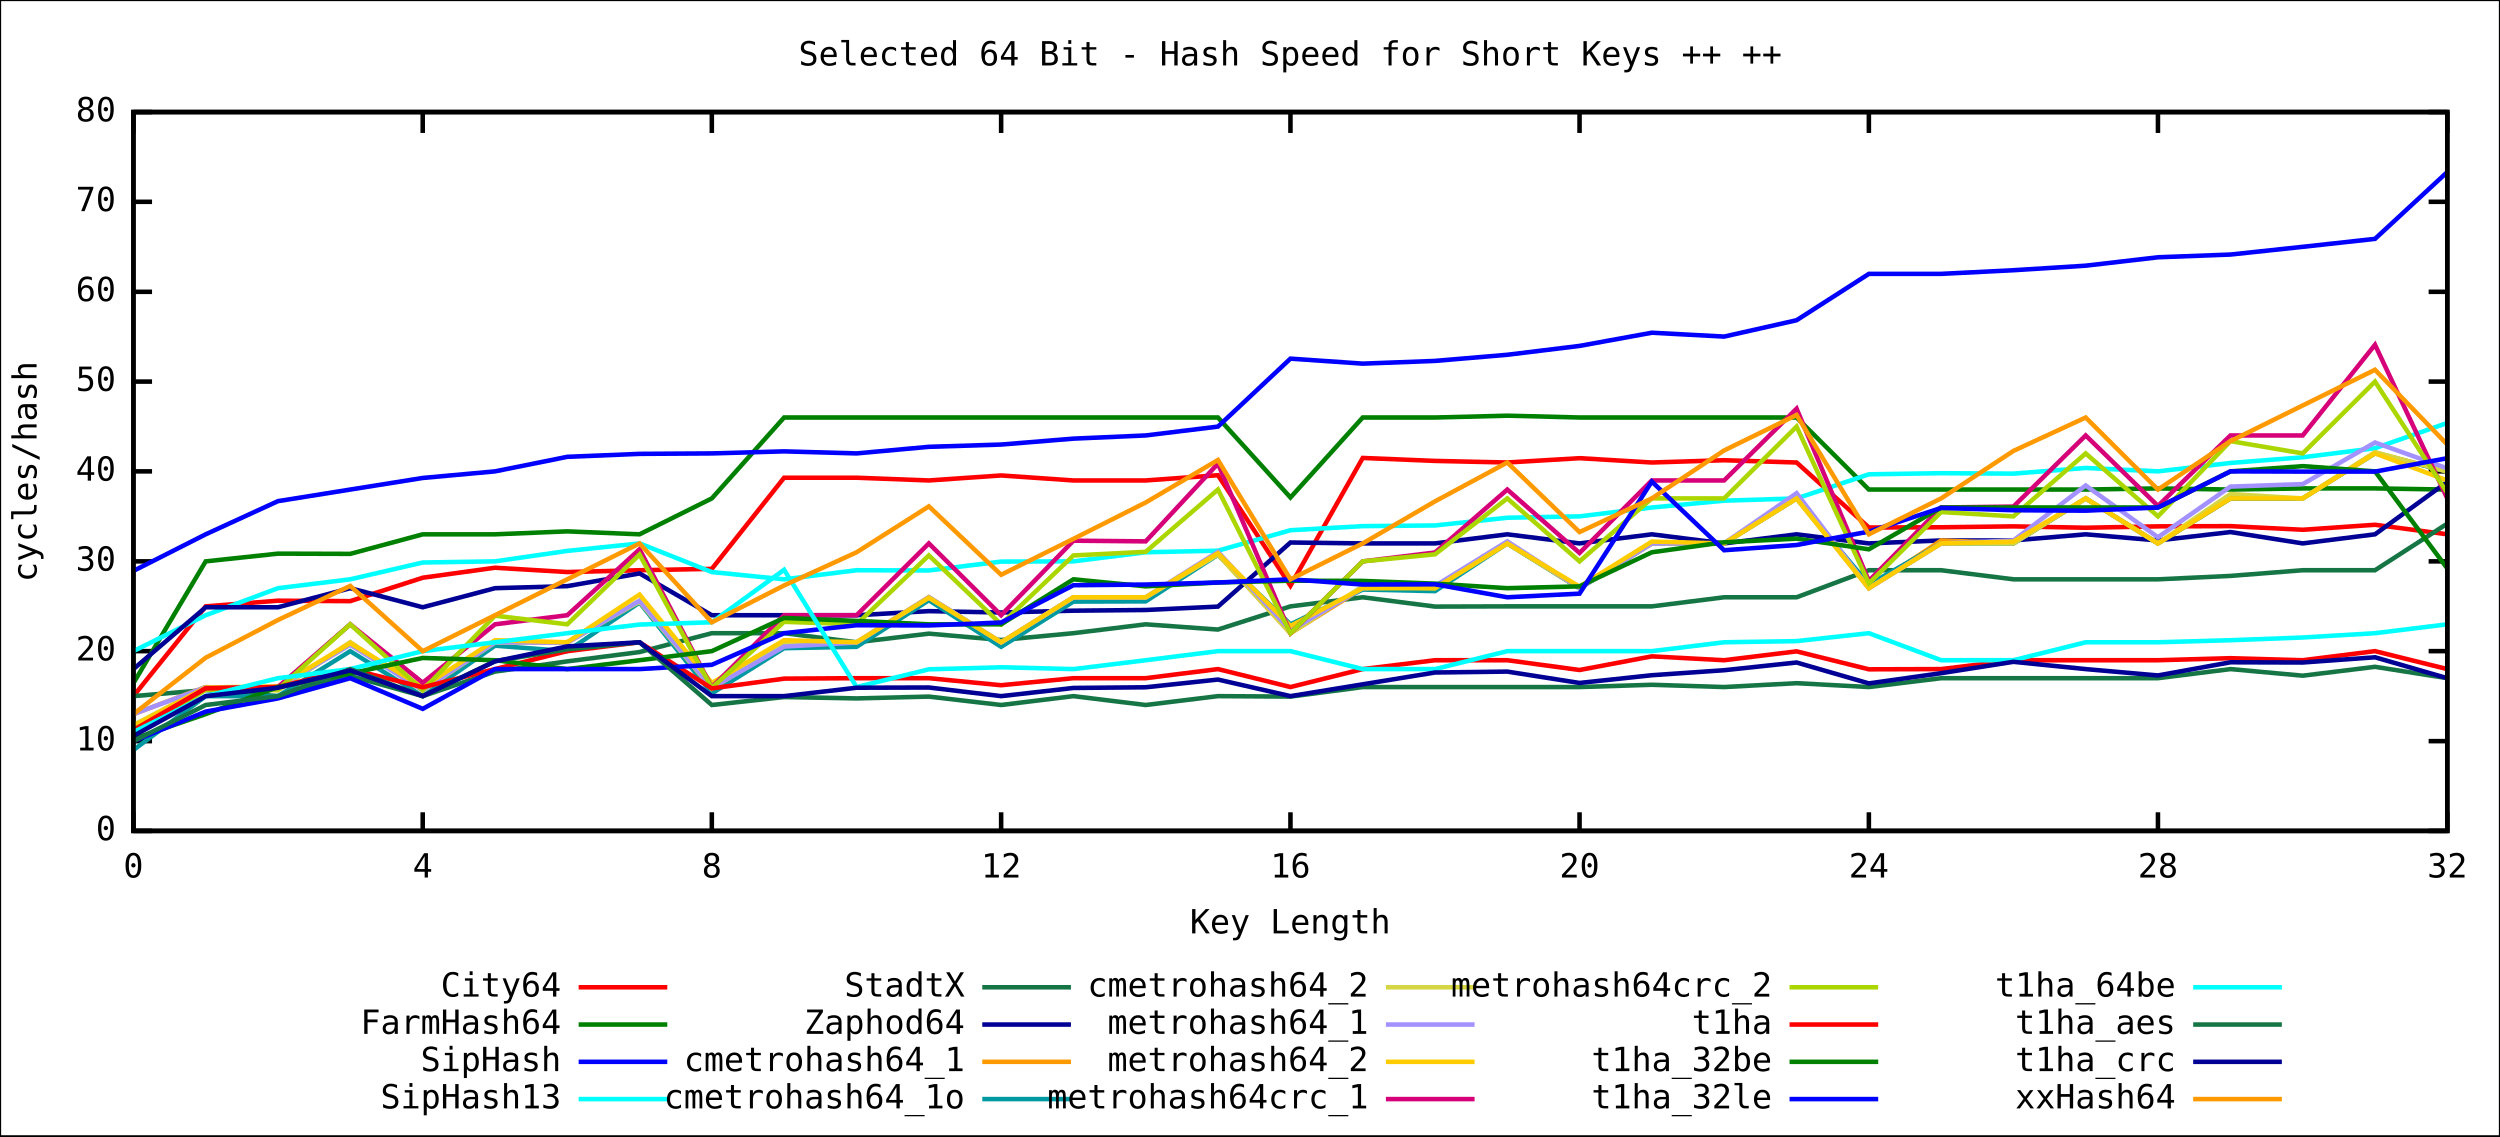
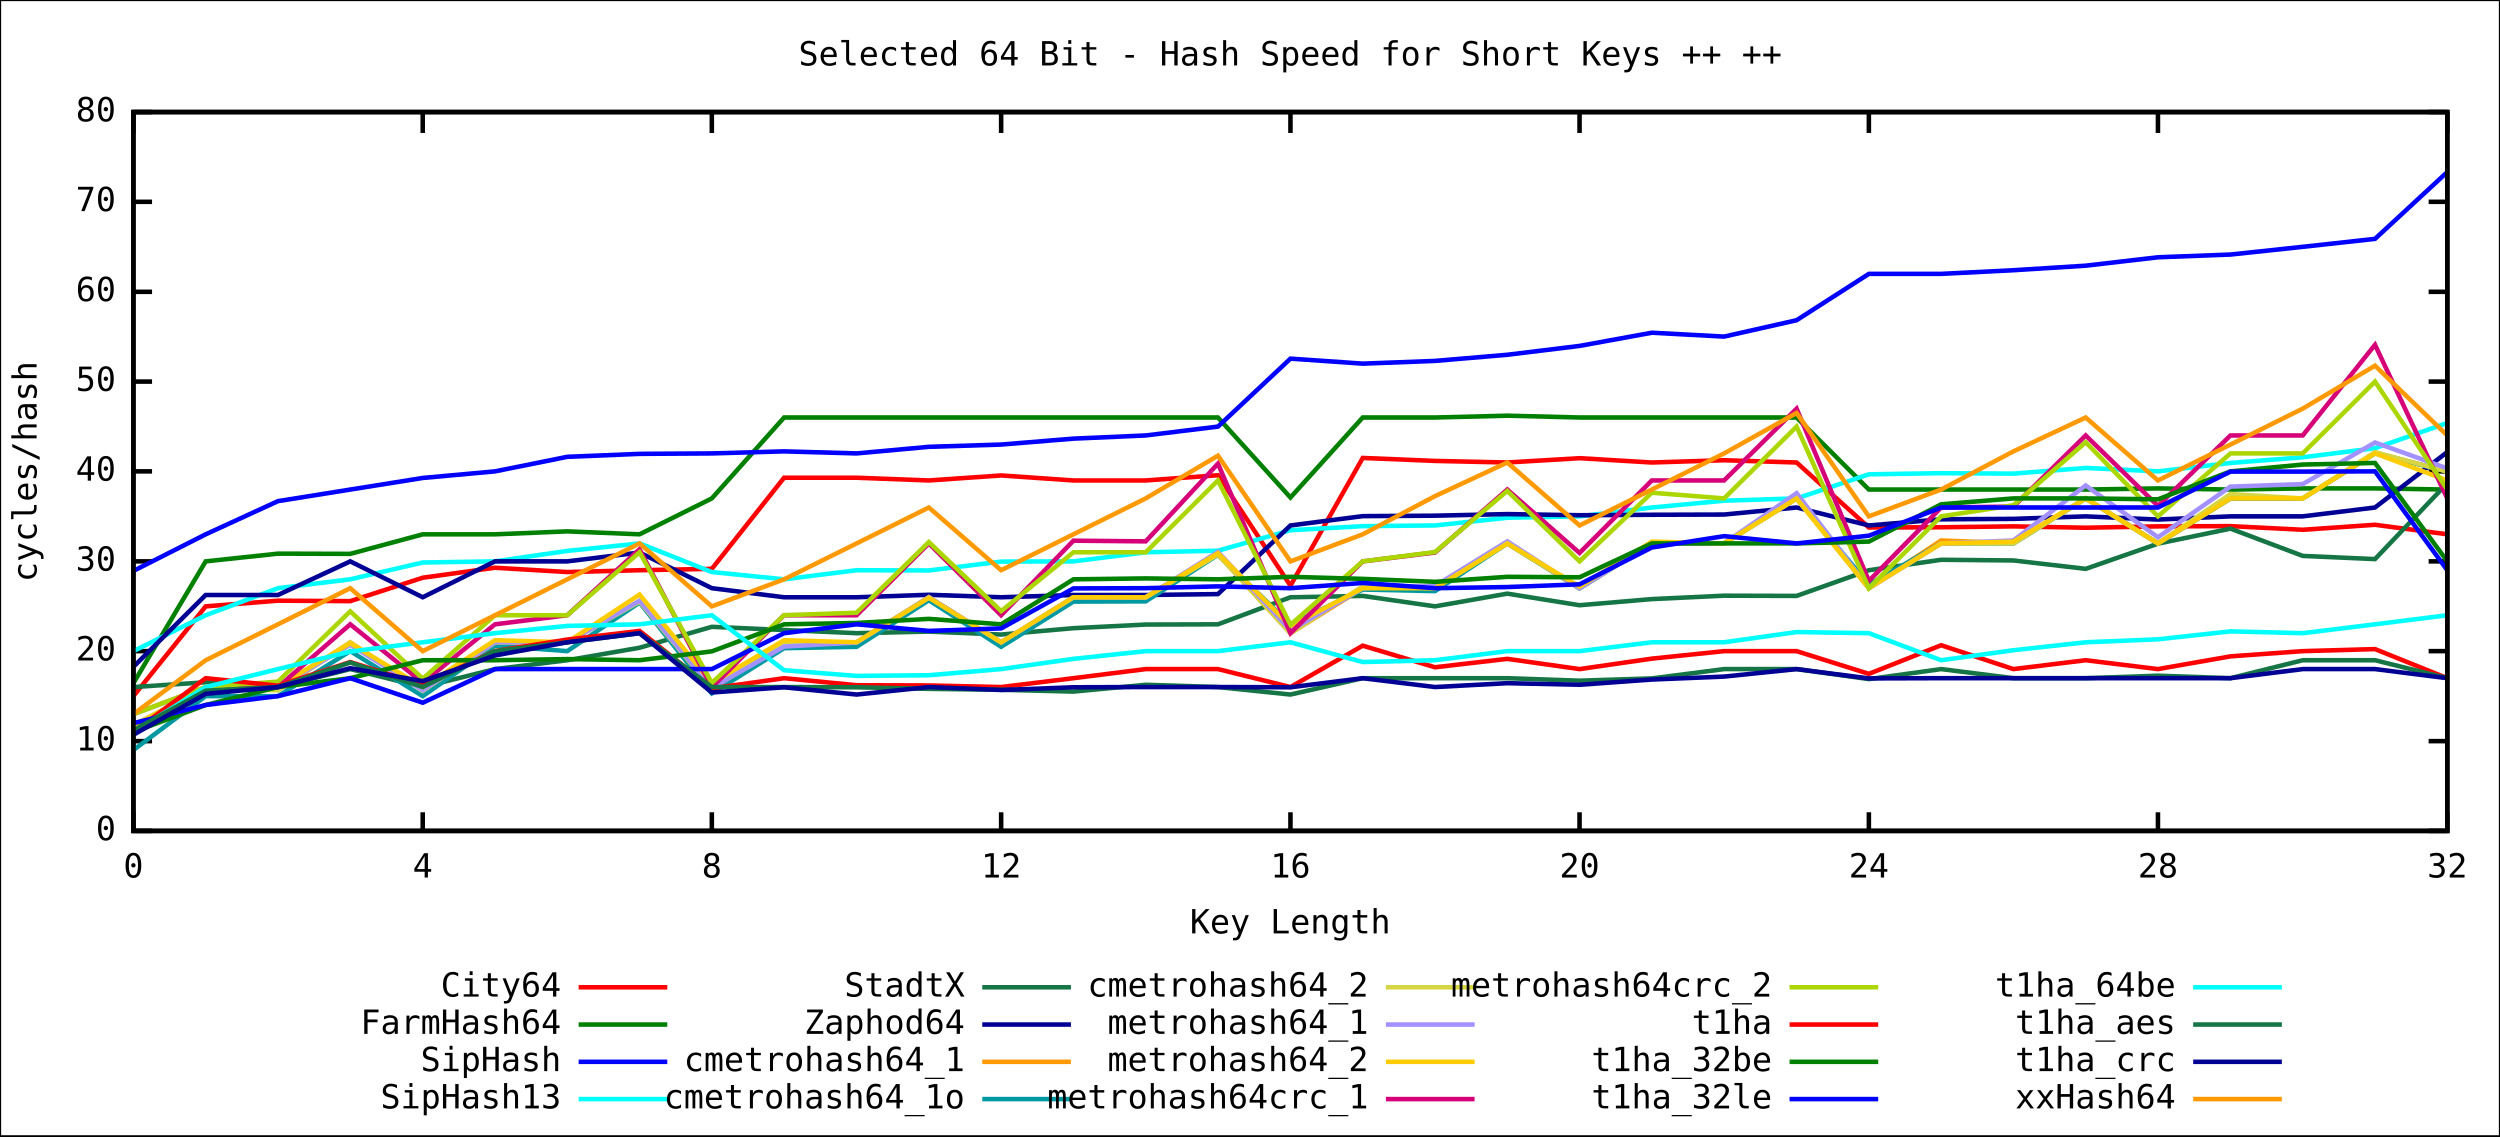
<svg xmlns="http://www.w3.org/2000/svg" xmlns:xlink="http://www.w3.org/1999/xlink" width="1100" height="500" viewBox="0 0 1100 500">
  <rect x="0" y="0" width="1100" height="500" fill="#ffffff" stroke="black" stroke-width="1" />
  <g id="gnuplot_canvas">
    <defs>
      <circle id="gpDot" r="0.5" stroke-width="0.5" />
      <path id="gpPt0" stroke-width="0.244" stroke="currentColor" d="M-1,0 h2 M0,-1 v2" />
      <path id="gpPt1" stroke-width="0.244" stroke="currentColor" d="M-1,-1 L1,1 M1,-1 L-1,1" />
      <path id="gpPt2" stroke-width="0.244" stroke="currentColor" d="M-1,0 L1,0 M0,-1 L0,1 M-1,-1 L1,1 M-1,1 L1,-1" />
      <rect id="gpPt3" stroke-width="0.244" stroke="currentColor" x="-1" y="-1" width="2" height="2" />
      <rect id="gpPt4" stroke-width="0.244" stroke="currentColor" fill="currentColor" x="-1" y="-1" width="2" height="2" />
      <circle id="gpPt5" stroke-width="0.244" stroke="currentColor" cx="0" cy="0" r="1" />
      <use xlink:href="#gpPt5" id="gpPt6" fill="currentColor" stroke="none" />
      <path id="gpPt7" stroke-width="0.244" stroke="currentColor" d="M0,-1.33 L-1.33,0.67 L1.33,0.67 z" />
      <use xlink:href="#gpPt7" id="gpPt8" fill="currentColor" stroke="none" />
      <use xlink:href="#gpPt7" id="gpPt9" stroke="currentColor" transform="rotate(180)" />
      <use xlink:href="#gpPt9" id="gpPt10" fill="currentColor" stroke="none" />
      <use xlink:href="#gpPt3" id="gpPt11" stroke="currentColor" transform="rotate(45)" />
      <use xlink:href="#gpPt11" id="gpPt12" fill="currentColor" stroke="none" />
    </defs>
    <g style="fill:none; color:white; stroke:currentColor; stroke-width:2.00; stroke-linecap:butt; stroke-linejoin:miter">
</g>
    <g style="fill:none; color:black; stroke:currentColor; stroke-width:2.00; stroke-linecap:butt; stroke-linejoin:miter">
      <path stroke="black" d="M58.7,365.6 L66.9,365.6 M1076.8,365.6 L1068.6,365.6  h0.01" />
      <g transform="translate(51.0,369.7)" style="stroke:none; fill:black; font-family:mono; font-size:11.00pt; text-anchor:end">
        <text> 0</text>
      </g>
      <path stroke="black" d="M58.7,326.1 L66.9,326.1 M1076.8,326.1 L1068.6,326.1  h0.01" />
      <g transform="translate(51.0,330.2)" style="stroke:none; fill:black; font-family:mono; font-size:11.00pt; text-anchor:end">
        <text> 10</text>
      </g>
      <path stroke="black" d="M58.7,286.5 L66.9,286.5 M1076.8,286.5 L1068.6,286.5  h0.01" />
      <g transform="translate(51.0,290.6)" style="stroke:none; fill:black; font-family:mono; font-size:11.00pt; text-anchor:end">
        <text> 20</text>
      </g>
      <path stroke="black" d="M58.7,247.0 L66.9,247.0 M1076.8,247.0 L1068.6,247.0  h0.01" />
      <g transform="translate(51.0,251.1)" style="stroke:none; fill:black; font-family:mono; font-size:11.00pt; text-anchor:end">
        <text> 30</text>
      </g>
      <path stroke="black" d="M58.7,207.4 L66.9,207.4 M1076.8,207.4 L1068.6,207.4  h0.01" />
      <g transform="translate(51.0,211.5)" style="stroke:none; fill:black; font-family:mono; font-size:11.00pt; text-anchor:end">
        <text> 40</text>
      </g>
      <path stroke="black" d="M58.7,167.9 L66.9,167.9 M1076.8,167.9 L1068.6,167.9  h0.01" />
      <g transform="translate(51.0,172.0)" style="stroke:none; fill:black; font-family:mono; font-size:11.00pt; text-anchor:end">
        <text> 50</text>
      </g>
      <path stroke="black" d="M58.7,128.4 L66.9,128.4 M1076.8,128.4 L1068.6,128.4  h0.01" />
      <g transform="translate(51.0,132.5)" style="stroke:none; fill:black; font-family:mono; font-size:11.00pt; text-anchor:end">
        <text> 60</text>
      </g>
      <path stroke="black" d="M58.7,88.8 L66.9,88.8 M1076.8,88.8 L1068.6,88.8  h0.01" />
      <g transform="translate(51.0,92.9)" style="stroke:none; fill:black; font-family:mono; font-size:11.00pt; text-anchor:end">
        <text> 70</text>
      </g>
      <path stroke="black" d="M58.7,49.3 L66.9,49.3 M1076.8,49.3 L1068.6,49.3  h0.01" />
      <g transform="translate(51.0,53.4)" style="stroke:none; fill:black; font-family:mono; font-size:11.00pt; text-anchor:end">
        <text> 80</text>
      </g>
      <path stroke="black" d="M58.7,365.6 L58.7,357.4 M58.7,49.3 L58.7,57.5  h0.01" />
      <g transform="translate(58.7,386.1)" style="stroke:none; fill:black; font-family:mono; font-size:11.00pt; text-anchor:middle">
        <text> 0</text>
      </g>
      <path stroke="black" d="M186.0,365.6 L186.0,357.4 M186.0,49.3 L186.0,57.5  h0.01" />
      <g transform="translate(186.0,386.1)" style="stroke:none; fill:black; font-family:mono; font-size:11.00pt; text-anchor:middle">
        <text> 4</text>
      </g>
      <path stroke="black" d="M313.2,365.6 L313.2,357.4 M313.2,49.3 L313.2,57.5  h0.01" />
      <g transform="translate(313.2,386.1)" style="stroke:none; fill:black; font-family:mono; font-size:11.00pt; text-anchor:middle">
        <text> 8</text>
      </g>
      <path stroke="black" d="M440.5,365.6 L440.5,357.4 M440.5,49.3 L440.5,57.5  h0.01" />
      <g transform="translate(440.5,386.1)" style="stroke:none; fill:black; font-family:mono; font-size:11.00pt; text-anchor:middle">
        <text> 12</text>
      </g>
      <path stroke="black" d="M567.8,365.6 L567.8,357.4 M567.8,49.3 L567.8,57.5  h0.01" />
      <g transform="translate(567.8,386.1)" style="stroke:none; fill:black; font-family:mono; font-size:11.00pt; text-anchor:middle">
        <text> 16</text>
      </g>
      <path stroke="black" d="M695.0,365.6 L695.0,357.4 M695.0,49.3 L695.0,57.5  h0.01" />
      <g transform="translate(695.0,386.1)" style="stroke:none; fill:black; font-family:mono; font-size:11.00pt; text-anchor:middle">
        <text> 20</text>
      </g>
      <path stroke="black" d="M822.3,365.6 L822.3,357.4 M822.3,49.3 L822.3,57.5  h0.01" />
      <g transform="translate(822.3,386.1)" style="stroke:none; fill:black; font-family:mono; font-size:11.00pt; text-anchor:middle">
        <text> 24</text>
      </g>
      <path stroke="black" d="M949.5,365.6 L949.5,357.4 M949.5,49.3 L949.5,57.5  h0.01" />
      <g transform="translate(949.5,386.1)" style="stroke:none; fill:black; font-family:mono; font-size:11.00pt; text-anchor:middle">
        <text> 28</text>
      </g>
      <path stroke="black" d="M1076.8,365.6 L1076.8,357.4 M1076.8,49.3 L1076.8,57.5  h0.01" />
      <g transform="translate(1076.8,386.1)" style="stroke:none; fill:black; font-family:mono; font-size:11.00pt; text-anchor:middle">
        <text> 32</text>
      </g>
      <path stroke="black" d="M58.7,49.3 L58.7,365.6 L1076.8,365.6 L1076.8,49.3 L58.7,49.3 Z  h0.01" />
      <g transform="translate(16.1,207.5) rotate(270)" style="stroke:none; fill:black; font-family:mono; font-size:11.00pt; text-anchor:middle">
        <text>cycles/hash</text>
      </g>
      <g transform="translate(567.7,410.7)" style="stroke:none; fill:black; font-family:mono; font-size:11.00pt; text-anchor:middle">
        <text>Key Length</text>
      </g>
      <g transform="translate(567.7,28.8)" style="stroke:none; fill:black; font-family:mono; font-size:11.00pt; text-anchor:middle">
        <text>Selected 64 Bit - Hash Speed for Short Keys <a href="Selected_64_Bit.medium.svg">++</a>
          <a href="Selected_64_Bit.long.svg">++</a>
        </text>
      </g>
    </g>
    <g id="City64">
      <g style="fill:none; color:red; stroke:currentColor; stroke-width:2.00; stroke-linecap:butt; stroke-linejoin:miter">
        <g visibility="visible">
          <g transform="translate(246.9,438.5)" style="stroke:none; fill:black; font-family:mono; font-size:11.00pt; text-anchor:end">
            <text>City64</text>
          </g>
          <path d="M254.6,434.4 L293.6,434.4  h0.01" />
        </g>
        <path d="M58.7,306.3 L90.5,266.8 L122.3,264.3 L154.1,264.5 L186.0,254.2 L217.8,249.8 L249.6,251.7 L281.4,250.9    L313.2,250.3 L345.0,210.2 L376.9,210.2 L408.7,211.4 L440.5,209.2 L472.3,211.4 L504.1,211.4 L535.9,209.1    L567.8,257.7 L599.6,201.5 L631.4,202.8 L663.2,203.5 L695.0,201.6 L726.8,203.5 L758.6,202.5 L790.5,203.5    L822.3,232.1 L854.1,232.0 L885.9,231.6 L917.7,232.2 L949.5,231.6 L981.4,231.5 L1013.2,233.1 L1045.0,230.9    L1076.8,235.1  h0.01" />
      </g>
    </g>
    <g id="FarmHash64">
      <g style="fill:none; color:green; stroke:currentColor; stroke-width:2.00; stroke-linecap:butt; stroke-linejoin:miter">
        <g visibility="visible">
          <g transform="translate(246.9,454.9)" style="stroke:none; fill:black; font-family:mono; font-size:11.00pt; text-anchor:end">
            <text>FarmHash64</text>
          </g>
          <path d="M254.6,450.8 L293.6,450.8  h0.01" />
        </g>
        <path d="M58.7,300.6 L90.5,247.0 L122.3,243.6 L154.1,243.7 L186.0,235.1 L217.8,235.1 L249.6,233.8 L281.4,235.1    L313.2,219.3 L345.0,183.7 L376.9,183.7 L408.7,183.7 L440.5,183.7 L472.3,183.7 L504.1,183.7 L535.9,183.7    L567.8,218.9 L599.6,183.7 L631.4,183.7 L663.2,182.9 L695.0,183.7 L726.8,183.7 L758.6,183.7 L790.5,183.7    L822.3,215.4 L854.1,215.4 L885.9,215.4 L917.7,215.4 L949.5,214.9 L981.4,215.4 L1013.2,214.9 L1045.0,214.9    L1076.8,215.4  h0.01" />
      </g>
    </g>
    <g id="SipHash">
      <g style="fill:none; color:blue; stroke:currentColor; stroke-width:2.00; stroke-linecap:butt; stroke-linejoin:miter">
        <g visibility="visible">
          <g transform="translate(246.9,471.3)" style="stroke:none; fill:black; font-family:mono; font-size:11.00pt; text-anchor:end">
            <text>SipHash</text>
          </g>
          <path d="M254.6,467.2 L293.6,467.2  h0.01" />
        </g>
        <path d="M58.7,251.2 L90.5,235.1 L122.3,220.5 L154.1,215.4 L186.0,210.3 L217.8,207.4 L249.6,201.0 L281.4,199.7    L313.2,199.5 L345.0,198.6 L376.9,199.5 L408.7,196.6 L440.5,195.6 L472.3,193.0 L504.1,191.6 L535.9,187.7    L567.8,157.8 L599.6,160.0 L631.4,158.8 L663.2,156.1 L695.0,152.2 L726.8,146.4 L758.6,148.1 L790.5,140.9    L822.3,120.5 L854.1,120.5 L885.9,118.9 L917.7,116.9 L949.5,113.2 L981.4,112.0 L1013.2,108.6 L1045.0,105.1    L1076.8,75.7  h0.01" />
      </g>
    </g>
    <g id="SipHash13">
      <g style="fill:none; color:cyan; stroke:currentColor; stroke-width:2.00; stroke-linecap:butt; stroke-linejoin:miter">
        <g visibility="visible">
          <g transform="translate(246.9,487.7)" style="stroke:none; fill:black; font-family:mono; font-size:11.00pt; text-anchor:end">
            <text>SipHash13</text>
          </g>
          <path d="M254.6,483.6 L293.6,483.6  h0.01" />
        </g>
        <path d="M58.7,286.5 L90.5,270.7 L122.3,258.8 L154.1,254.9 L186.0,247.5 L217.8,247.0 L249.6,242.4 L281.4,239.1    L313.2,251.7 L345.0,254.9 L376.9,250.9 L408.7,251.0 L440.5,247.1 L472.3,247.0 L504.1,243.0 L535.9,242.3    L567.8,233.3 L599.6,231.5 L631.4,231.2 L663.2,227.8 L695.0,227.2 L726.8,223.3 L758.6,220.3 L790.5,219.3    L822.3,208.7 L854.1,208.2 L885.9,208.4 L917.7,205.9 L949.5,207.4 L981.4,203.7 L1013.2,201.2 L1045.0,197.2    L1076.8,186.1  h0.01" />
      </g>
    </g>
    <g id="StadtX">
      <g style="fill:none; color:#157545; stroke:currentColor; stroke-width:2.00; stroke-linecap:butt; stroke-linejoin:miter">
        <g visibility="visible">
          <g transform="translate(424.5,438.5)" style="stroke:none; fill:black; font-family:mono; font-size:11.00pt; text-anchor:end">
            <text>StadtX</text>
          </g>
          <path d="M432.2,434.4 L471.2,434.4  h0.01" />
        </g>
-         <path d="M58.7,306.3 L90.5,303.6 L122.3,306.3 L154.1,297.4 L186.0,306.3 L217.8,295.5 L249.6,291.0 L281.4,286.9    L313.2,278.6 L345.0,278.6 L376.9,282.6 L408.7,278.8 L440.5,281.6 L472.3,278.6 L504.1,274.7 L535.9,277.0    L567.8,266.8 L599.6,262.8 L631.4,266.9 L663.2,266.8 L695.0,266.8 L726.8,266.8 L758.6,262.8 L790.5,262.8    L822.3,250.9 L854.1,250.9 L885.9,254.9 L917.7,254.9 L949.5,254.9 L981.4,253.4 L1013.2,250.9 L1045.0,250.9    L1076.8,230.4  h0.01" />
+         <path d="M58.7,302.3 L90.5,300.2 L122.3,302.3 L154.1,294.4 L186.0,302.3 L217.8,294.4 L249.6,290.5 L281.4,285.0    L313.2,275.8 L345.0,277.2 L376.9,278.6 L408.7,277.9 L440.5,279.2 L472.3,276.4 L504.1,274.8 L535.9,274.7    L567.8,262.8 L599.6,262.2 L631.4,266.8 L663.2,261.2 L695.0,266.3 L726.8,263.6 L758.6,262.1 L790.5,262.2    L822.3,250.9 L854.1,246.3 L885.9,246.6 L917.7,250.3 L949.5,239.2 L981.4,232.6 L1013.2,244.6 L1045.0,246.0    L1076.8,212.6  h0.01" />
      </g>
    </g>
    <g id="Zaphod64">
      <g style="fill:none; color:#000094; stroke:currentColor; stroke-width:2.00; stroke-linecap:butt; stroke-linejoin:miter">
        <g visibility="visible">
          <g transform="translate(424.5,454.9)" style="stroke:none; fill:black; font-family:mono; font-size:11.00pt; text-anchor:end">
            <text>Zaphod64</text>
          </g>
          <path d="M432.2,450.8 L471.2,450.8  h0.01" />
        </g>
-         <path d="M58.7,294.4 L90.5,267.2 L122.3,267.2 L154.1,258.8 L186.0,267.2 L217.8,258.8 L249.6,257.9 L281.4,252.3    L313.2,270.7 L345.0,270.7 L376.9,270.7 L408.7,268.9 L440.5,269.5 L472.3,268.7 L504.1,268.4 L535.9,266.9    L567.8,238.7 L599.6,239.1 L631.4,239.1 L663.2,235.1 L695.0,239.1 L726.8,235.1 L758.6,239.1 L790.5,235.1    L822.3,239.1 L854.1,237.8 L885.9,237.8 L917.7,235.1 L949.5,237.8 L981.4,234.1 L1013.2,239.1 L1045.0,235.1    L1076.8,212.0  h0.01" />
+         <path d="M58.7,293.4 L90.5,261.8 L122.3,261.8 L154.1,247.0 L186.0,262.8 L217.8,247.0 L249.6,247.0 L281.4,243.1    L313.2,258.8 L345.0,262.8 L376.9,262.8 L408.7,261.7 L440.5,262.8 L472.3,261.8 L504.1,261.8 L535.9,261.4    L567.8,231.2 L599.6,227.1 L631.4,226.9 L663.2,226.2 L695.0,226.7 L726.8,226.5 L758.6,226.4 L790.5,223.3    L822.3,231.2 L854.1,228.5 L885.9,228.3 L917.7,227.2 L949.5,228.6 L981.4,227.2 L1013.2,227.2 L1045.0,223.3    L1076.8,198.9  h0.01" />
      </g>
    </g>
    <g id="cmetrohash64_1">
      <g style="fill:none; color:#FF9900; stroke:currentColor; stroke-width:2.00; stroke-linecap:butt; stroke-linejoin:miter">
        <g visibility="visible">
          <g transform="translate(424.5,471.3)" style="stroke:none; fill:black; font-family:mono; font-size:11.00pt; text-anchor:end">
            <text>cmetrohash64_1</text>
          </g>
          <path d="M432.2,467.2 L471.2,467.2  h0.01" />
        </g>
        <path d="M58.7,314.2 L90.5,302.3 L122.3,303.5 L154.1,282.7 L186.0,303.5 L217.8,282.7 L249.6,282.6 L281.4,264.6    L313.2,303.1 L345.0,282.6 L376.9,282.6 L408.7,262.8 L440.5,282.7 L472.3,262.9 L504.1,263.7 L535.9,243.9    L567.8,278.6 L599.6,258.8 L631.4,258.8 L663.2,239.1 L695.0,258.8 L726.8,239.1 L758.6,239.1 L790.5,219.3    L822.3,258.8 L854.1,237.8 L885.9,239.1 L917.7,219.3 L949.5,239.1 L981.4,219.3 L1013.2,219.3 L1045.0,199.1    L1076.8,207.5  h0.01" />
      </g>
    </g>
    <g id="cmetrohash64_1o">
      <g style="fill:none; color:#0099A1; stroke:currentColor; stroke-width:2.00; stroke-linecap:butt; stroke-linejoin:miter">
        <g visibility="visible">
          <g transform="translate(424.5,487.7)" style="stroke:none; fill:black; font-family:mono; font-size:11.00pt; text-anchor:end">
            <text>cmetrohash64_1o</text>
          </g>
          <path d="M432.2,483.6 L471.2,483.6  h0.01" />
        </g>
        <path d="M58.7,330.0 L90.5,306.3 L122.3,306.3 L154.1,286.5 L186.0,306.3 L217.8,284.1 L249.6,286.5 L281.4,265.1    L313.2,305.1 L345.0,285.2 L376.9,284.6 L408.7,264.1 L440.5,284.6 L472.3,264.7 L504.1,264.6 L535.9,244.1    L567.8,274.7 L599.6,259.4 L631.4,260.1 L663.2,239.1 L695.0,258.9 L726.8,239.1 L758.6,239.1 L790.5,219.3    L822.3,257.2 L854.1,239.1 L885.9,239.1 L917.7,219.3 L949.5,239.1 L981.4,219.3 L1013.2,219.3 L1045.0,199.5    L1076.8,207.4  h0.01" />
      </g>
    </g>
    <g id="cmetrohash64_2">
      <g style="fill:none; color:#D6D645; stroke:currentColor; stroke-width:2.00; stroke-linecap:butt; stroke-linejoin:miter">
        <g visibility="visible">
          <g transform="translate(602.1,438.5)" style="stroke:none; fill:black; font-family:mono; font-size:11.00pt; text-anchor:end">
            <text>cmetrohash64_2</text>
          </g>
          <path d="M609.8,434.4 L648.8,434.4  h0.01" />
        </g>
        <path d="M58.7,319.0 L90.5,302.4 L122.3,303.8 L154.1,282.6 L186.0,303.9 L217.8,282.7 L249.6,282.6 L281.4,264.7    L313.2,303.0 L345.0,282.6 L376.9,282.6 L408.7,262.8 L440.5,282.7 L472.3,262.8 L504.1,262.9 L535.9,244.0    L567.8,278.6 L599.6,258.0 L631.4,258.8 L663.2,239.1 L695.0,258.8 L726.8,239.1 L758.6,239.1 L790.5,219.3    L822.3,258.8 L854.1,239.1 L885.9,239.1 L917.7,219.3 L949.5,239.1 L981.4,217.4 L1013.2,219.3 L1045.0,199.0    L1076.8,207.5  h0.01" />
      </g>
    </g>
    <g id="metrohash64_1">
      <g style="fill:none; color:#A391FF; stroke:currentColor; stroke-width:2.00; stroke-linecap:butt; stroke-linejoin:miter">
        <g visibility="visible">
          <g transform="translate(602.1,454.9)" style="stroke:none; fill:black; font-family:mono; font-size:11.00pt; text-anchor:end">
            <text>metrohash64_1</text>
          </g>
          <path d="M609.8,450.8 L648.8,450.8  h0.01" />
        </g>
        <path d="M58.7,314.2 L90.5,302.4 L122.3,302.5 L154.1,283.7 L186.0,303.7 L217.8,282.6 L249.6,282.8 L281.4,264.3    L313.2,302.7 L345.0,284.5 L376.9,282.7 L408.7,262.8 L440.5,282.6 L472.3,262.8 L504.1,262.8 L535.9,242.8    L567.8,277.4 L599.6,258.8 L631.4,257.8 L663.2,238.2 L695.0,258.8 L726.8,239.1 L758.6,239.1 L790.5,217.0    L822.3,258.8 L854.1,239.1 L885.9,237.8 L917.7,213.6 L949.5,236.4 L981.4,214.1 L1013.2,213.0 L1045.0,194.7    L1076.8,206.1  h0.01" />
      </g>
    </g>
    <g id="metrohash64_2">
      <g style="fill:none; color:#FFCC00; stroke:currentColor; stroke-width:2.00; stroke-linecap:butt; stroke-linejoin:miter">
        <g visibility="visible">
          <g transform="translate(602.1,471.3)" style="stroke:none; fill:black; font-family:mono; font-size:11.00pt; text-anchor:end">
            <text>metrohash64_2</text>
          </g>
          <path d="M609.8,467.2 L648.8,467.2  h0.01" />
        </g>
        <path d="M58.7,319.4 L90.5,302.5 L122.3,302.0 L154.1,283.0 L186.0,302.3 L217.8,281.7 L249.6,282.6 L281.4,261.6    L313.2,300.5 L345.0,281.7 L376.9,282.6 L408.7,263.0 L440.5,282.6 L472.3,262.8 L504.1,262.8 L535.9,243.4    L567.8,275.4 L599.6,258.8 L631.4,258.8 L663.2,239.1 L695.0,258.1 L726.8,238.3 L758.6,239.1 L790.5,219.3    L822.3,258.8 L854.1,239.1 L885.9,238.3 L917.7,219.3 L949.5,239.1 L981.4,219.3 L1013.2,219.3 L1045.0,199.5    L1076.8,211.4  h0.01" />
      </g>
    </g>
    <g id="metrohash64crc_1">
      <g style="fill:none; color:#D60078; stroke:currentColor; stroke-width:2.00; stroke-linecap:butt; stroke-linejoin:miter">
        <g visibility="visible">
          <g transform="translate(602.1,487.7)" style="stroke:none; fill:black; font-family:mono; font-size:11.00pt; text-anchor:end">
            <text>metrohash64crc_1</text>
          </g>
          <path d="M609.8,483.6 L648.8,483.6  h0.01" />
        </g>
        <path d="M58.7,321.7 L90.5,302.8 L122.3,302.3 L154.1,274.7 L186.0,300.4 L217.8,274.7 L249.6,270.7 L281.4,241.7    L313.2,302.4 L345.0,270.7 L376.9,270.7 L408.7,239.1 L440.5,270.7 L472.3,237.9 L504.1,238.2 L535.9,204.0    L567.8,278.6 L599.6,247.0 L631.4,243.1 L663.2,215.4 L695.0,243.3 L726.8,211.4 L758.6,211.4 L790.5,179.8    L822.3,255.6 L854.1,223.3 L885.9,222.9 L917.7,191.6 L949.5,222.6 L981.4,191.6 L1013.2,191.6 L1045.0,151.7    L1076.8,219.3  h0.01" />
      </g>
    </g>
    <g id="metrohash64crc_2">
      <g style="fill:none; color:#ABD600; stroke:currentColor; stroke-width:2.00; stroke-linecap:butt; stroke-linejoin:miter">
        <g visibility="visible">
          <g transform="translate(779.7,438.5)" style="stroke:none; fill:black; font-family:mono; font-size:11.00pt; text-anchor:end">
            <text>metrohash64crc_2</text>
          </g>
          <path d="M787.4,434.4 L826.4,434.4  h0.01" />
        </g>
-         <path d="M58.7,323.4 L90.5,303.5 L122.3,303.3 L154.1,274.7 L186.0,303.7 L217.8,270.9 L249.6,274.7 L281.4,244.0    L313.2,302.7 L345.0,273.6 L376.9,274.7 L408.7,244.4 L440.5,274.7 L472.3,244.4 L504.1,242.8 L535.9,215.4    L567.8,278.6 L599.6,247.0 L631.4,243.9 L663.2,219.3 L695.0,247.0 L726.8,219.3 L758.6,219.3 L790.5,187.7    L822.3,256.7 L854.1,225.3 L885.9,227.2 L917.7,199.5 L949.5,227.2 L981.4,194.1 L1013.2,199.5 L1045.0,167.9    L1076.8,216.9  h0.01" />
+         <path d="M58.7,314.2 L90.5,302.3 L122.3,299.9 L154.1,269.0 L186.0,298.6 L217.8,270.7 L249.6,270.7 L281.4,243.0    L313.2,300.5 L345.0,270.7 L376.9,269.6 L408.7,238.5 L440.5,268.9 L472.3,243.0 L504.1,243.0 L535.9,211.4    L567.8,274.9 L599.6,247.0 L631.4,242.9 L663.2,216.0 L695.0,247.0 L726.8,216.8 L758.6,219.3 L790.5,187.7    L822.3,258.8 L854.1,227.2 L885.9,222.3 L917.7,194.6 L949.5,227.2 L981.4,199.5 L1013.2,199.5 L1045.0,167.9    L1076.8,215.4  h0.01" />
      </g>
    </g>
    <g id="t1ha">
      <g style="fill:none; color:red; stroke:currentColor; stroke-width:2.00; stroke-linecap:butt; stroke-linejoin:miter">
        <g visibility="visible">
          <g transform="translate(779.7,454.9)" style="stroke:none; fill:black; font-family:mono; font-size:11.00pt; text-anchor:end">
            <text>t1ha</text>
          </g>
          <path d="M787.4,450.8 L826.4,450.8  h0.01" />
        </g>
-         <path d="M58.7,321.2 L90.5,302.9 L122.3,302.3 L154.1,294.4 L186.0,302.4 L217.8,294.4 L249.6,286.5 L281.4,282.6    L313.2,302.9 L345.0,298.6 L376.9,298.4 L408.7,298.4 L440.5,301.5 L472.3,298.4 L504.1,298.4 L535.9,294.4    L567.8,302.3 L599.6,294.4 L631.4,290.5 L663.2,290.5 L695.0,294.8 L726.8,288.8 L758.6,290.5 L790.5,286.6    L822.3,294.5 L854.1,294.4 L885.9,290.5 L917.7,290.5 L949.5,290.5 L981.4,289.6 L1013.2,290.5 L1045.0,286.5    L1076.8,294.4  h0.01" />
+         <path d="M58.7,322.1 L90.5,298.4 L122.3,301.7 L154.1,291.3 L186.0,301.4 L217.8,286.5 L249.6,281.4 L281.4,277.6    L313.2,302.9 L345.0,298.4 L376.9,301.5 L408.7,301.6 L440.5,302.3 L472.3,298.4 L504.1,294.4 L535.9,294.4    L567.8,302.3 L599.6,284.1 L631.4,293.6 L663.2,289.9 L695.0,294.4 L726.8,289.8 L758.6,286.5 L790.5,286.5    L822.3,296.5 L854.1,283.9 L885.9,294.4 L917.7,290.5 L949.5,294.4 L981.4,288.8 L1013.2,286.5 L1045.0,285.6    L1076.8,298.4  h0.01" />
      </g>
    </g>
    <g id="t1ha_32be">
      <g style="fill:none; color:green; stroke:currentColor; stroke-width:2.00; stroke-linecap:butt; stroke-linejoin:miter">
        <g visibility="visible">
          <g transform="translate(779.7,471.3)" style="stroke:none; fill:black; font-family:mono; font-size:11.00pt; text-anchor:end">
            <text>t1ha_32be</text>
          </g>
          <path d="M787.4,467.2 L826.4,467.2  h0.01" />
        </g>
-         <path d="M58.7,325.1 L90.5,314.2 L122.3,302.3 L154.1,296.3 L186.0,289.5 L217.8,290.5 L249.6,294.4 L281.4,290.5    L313.2,286.5 L345.0,271.9 L376.9,273.2 L408.7,274.7 L440.5,274.7 L472.3,254.9 L504.1,258.0 L535.9,256.3    L567.8,255.5 L599.6,255.6 L631.4,256.8 L663.2,258.8 L695.0,258.0 L726.8,243.0 L758.6,238.6 L790.5,237.0    L822.3,241.7 L854.1,223.3 L885.9,223.3 L917.7,223.3 L949.5,223.3 L981.4,207.4 L1013.2,205.1 L1045.0,207.4    L1076.8,250.1  h0.01" />
+         <path d="M58.7,322.1 L90.5,310.2 L122.3,302.3 L154.1,298.4 L186.0,290.5 L217.8,290.5 L249.6,290.0 L281.4,290.5    L313.2,286.6 L345.0,274.7 L376.9,274.1 L408.7,272.3 L440.5,274.7 L472.3,254.9 L504.1,254.5 L535.9,254.9    L567.8,253.8 L599.6,254.7 L631.4,256.0 L663.2,253.8 L695.0,254.0 L726.8,239.1 L758.6,239.1 L790.5,239.1    L822.3,238.3 L854.1,221.9 L885.9,219.3 L917.7,219.3 L949.5,219.7 L981.4,207.4 L1013.2,204.4 L1045.0,203.7    L1076.8,247.0  h0.01" />
      </g>
    </g>
    <g id="t1ha_32le">
      <g style="fill:none; color:blue; stroke:currentColor; stroke-width:2.00; stroke-linecap:butt; stroke-linejoin:miter">
        <g visibility="visible">
          <g transform="translate(779.7,487.7)" style="stroke:none; fill:black; font-family:mono; font-size:11.00pt; text-anchor:end">
            <text>t1ha_32le</text>
          </g>
          <path d="M787.4,483.6 L826.4,483.6  h0.01" />
        </g>
-         <path d="M58.7,326.1 L90.5,313.1 L122.3,307.3 L154.1,298.4 L186.0,311.9 L217.8,294.4 L249.6,294.4 L281.4,294.4    L313.2,292.5 L345.0,278.6 L376.9,275.1 L408.7,275.2 L440.5,273.9 L472.3,257.5 L504.1,257.2 L535.9,256.3    L567.8,254.9 L599.6,257.2 L631.4,257.1 L663.2,262.8 L695.0,261.2 L726.8,211.9 L758.6,242.1 L790.5,239.8    L822.3,233.9 L854.1,223.5 L885.9,224.5 L917.7,224.7 L949.5,223.3 L981.4,207.4 L1013.2,207.5 L1045.0,207.5    L1076.8,201.6  h0.01" />
+         <path d="M58.7,318.2 L90.5,310.2 L122.3,306.3 L154.1,298.4 L186.0,309.2 L217.8,294.4 L249.6,294.4 L281.4,294.4    L313.2,294.4 L345.0,278.6 L376.9,274.7 L408.7,277.6 L440.5,276.5 L472.3,258.9 L504.1,258.8 L535.9,258.0    L567.8,258.8 L599.6,256.5 L631.4,258.8 L663.2,258.3 L695.0,257.1 L726.8,240.9 L758.6,235.9 L790.5,239.1    L822.3,235.7 L854.1,223.3 L885.9,223.3 L917.7,223.3 L949.5,223.3 L981.4,207.5 L1013.2,207.5 L1045.0,207.4    L1076.8,250.9  h0.01" />
      </g>
    </g>
    <g id="t1ha_64be">
      <g style="fill:none; color:cyan; stroke:currentColor; stroke-width:2.00; stroke-linecap:butt; stroke-linejoin:miter">
        <g visibility="visible">
          <g transform="translate(957.3,438.5)" style="stroke:none; fill:black; font-family:mono; font-size:11.00pt; text-anchor:end">
            <text>t1ha_64be</text>
          </g>
          <path d="M965.0,434.4 L1004.0,434.4  h0.01" />
        </g>
-         <path d="M58.7,322.1 L90.5,306.3 L122.3,298.4 L154.1,294.4 L186.0,286.5 L217.8,282.6 L249.6,278.6 L281.4,274.8    L313.2,273.8 L345.0,250.7 L376.9,302.3 L408.7,294.5 L440.5,293.6 L472.3,294.4 L504.1,290.5 L535.9,286.5    L567.8,286.5 L599.6,294.4 L631.4,294.4 L663.2,286.5 L695.0,286.5 L726.8,286.5 L758.6,282.6 L790.5,282.1    L822.3,278.6 L854.1,290.5 L885.9,290.5 L917.7,282.6 L949.5,282.6 L981.4,281.7 L1013.2,280.5 L1045.0,278.6    L1076.8,274.7  h0.01" />
+         <path d="M58.7,322.1 L90.5,302.3 L122.3,294.4 L154.1,286.7 L186.0,282.6 L217.8,278.6 L249.6,275.4 L281.4,274.7    L313.2,270.7 L345.0,294.9 L376.9,297.4 L408.7,297.1 L440.5,294.4 L472.3,289.9 L504.1,286.5 L535.9,286.5    L567.8,282.6 L599.6,291.3 L631.4,290.5 L663.2,286.5 L695.0,286.5 L726.8,282.6 L758.6,282.6 L790.5,278.1    L822.3,278.6 L854.1,290.5 L885.9,286.1 L917.7,282.6 L949.5,281.3 L981.4,277.8 L1013.2,278.6 L1045.0,274.7    L1076.8,270.7  h0.01" />
      </g>
    </g>
    <g id="t1ha_aes">
      <g style="fill:none; color:#157545; stroke:currentColor; stroke-width:2.00; stroke-linecap:butt; stroke-linejoin:miter">
        <g visibility="visible">
          <g transform="translate(957.3,454.9)" style="stroke:none; fill:black; font-family:mono; font-size:11.00pt; text-anchor:end">
            <text>t1ha_aes</text>
          </g>
          <path d="M965.0,450.8 L1004.0,450.8  h0.01" />
        </g>
-         <path d="M58.7,326.1 L90.5,310.2 L122.3,306.3 L154.1,294.4 L186.0,306.3 L217.8,290.9 L249.6,285.7 L281.4,282.6    L313.2,310.2 L345.0,306.7 L376.9,307.3 L408.7,306.5 L440.5,310.2 L472.3,306.3 L504.1,310.2 L535.9,306.3    L567.8,306.5 L599.6,302.3 L631.4,302.3 L663.2,302.3 L695.0,302.3 L726.8,301.3 L758.6,302.3 L790.5,300.6    L822.3,302.3 L854.1,298.4 L885.9,298.4 L917.7,298.4 L949.5,298.4 L981.4,294.4 L1013.2,297.3 L1045.0,293.4    L1076.8,298.4  h0.01" />
+         <path d="M58.7,321.3 L90.5,303.9 L122.3,302.3 L154.1,291.5 L186.0,302.3 L217.8,286.5 L249.6,282.6 L281.4,278.6    L313.2,302.3 L345.0,302.3 L376.9,302.4 L408.7,303.1 L440.5,303.5 L472.3,304.3 L504.1,301.3 L535.9,302.3    L567.8,305.6 L599.6,298.4 L631.4,298.4 L663.2,298.4 L695.0,299.5 L726.8,298.5 L758.6,294.4 L790.5,294.4    L822.3,298.8 L854.1,294.4 L885.9,298.4 L917.7,298.4 L949.5,297.3 L981.4,298.4 L1013.2,290.5 L1045.0,290.5    L1076.8,298.4  h0.01" />
      </g>
    </g>
    <g id="t1ha_crc">
      <g style="fill:none; color:#000094; stroke:currentColor; stroke-width:2.00; stroke-linecap:butt; stroke-linejoin:miter">
        <g visibility="visible">
          <g transform="translate(957.3,471.3)" style="stroke:none; fill:black; font-family:mono; font-size:11.00pt; text-anchor:end">
            <text>t1ha_crc</text>
          </g>
          <path d="M965.0,467.2 L1004.0,467.2  h0.01" />
        </g>
-         <path d="M58.7,323.8 L90.5,306.3 L122.3,302.6 L154.1,295.0 L186.0,306.3 L217.8,291.0 L249.6,284.4 L281.4,282.6    L313.2,306.3 L345.0,306.3 L376.9,302.6 L408.7,302.5 L440.5,306.3 L472.3,302.7 L504.1,302.4 L535.9,299.0    L567.8,306.3 L599.6,301.1 L631.4,295.9 L663.2,295.5 L695.0,300.5 L726.8,297.1 L758.6,294.9 L790.5,291.5    L822.3,300.7 L854.1,296.2 L885.9,291.2 L917.7,294.4 L949.5,297.2 L981.4,291.4 L1013.2,291.5 L1045.0,289.2    L1076.8,298.4  h0.01" />
+         <path d="M58.7,323.3 L90.5,305.3 L122.3,302.3 L154.1,294.0 L186.0,299.7 L217.8,288.4 L249.6,282.6 L281.4,278.6    L313.2,304.7 L345.0,302.4 L376.9,305.6 L408.7,302.3 L440.5,303.6 L472.3,302.4 L504.1,302.3 L535.9,302.3    L567.8,302.4 L599.6,298.4 L631.4,302.3 L663.2,300.6 L695.0,301.3 L726.8,299.0 L758.6,297.7 L790.5,294.4    L822.3,298.5 L854.1,298.4 L885.9,298.4 L917.7,298.4 L949.5,298.4 L981.4,298.4 L1013.2,294.4 L1045.0,294.4    L1076.8,298.4  h0.01" />
      </g>
    </g>
    <g id="xxHash64">
      <g style="fill:none; color:#FF9900; stroke:currentColor; stroke-width:2.00; stroke-linecap:butt; stroke-linejoin:miter">
        <g visibility="visible">
          <g transform="translate(957.3,487.7)" style="stroke:none; fill:black; font-family:mono; font-size:11.00pt; text-anchor:end">
            <text>xxHash64</text>
          </g>
          <path d="M965.0,483.6 L1004.0,483.6  h0.01" />
        </g>
-         <path d="M58.7,314.2 L90.5,289.4 L122.3,272.8 L154.1,257.8 L186.0,286.5 L217.8,270.7 L249.6,254.9 L281.4,239.1    L313.2,273.8 L345.0,257.6 L376.9,243.0 L408.7,222.8 L440.5,252.9 L472.3,237.1 L504.1,221.1 L535.9,202.4    L567.8,254.9 L599.6,239.1 L631.4,220.6 L663.2,203.5 L695.0,234.1 L726.8,219.3 L758.6,198.2 L790.5,182.6    L822.3,235.1 L854.1,219.3 L885.9,198.4 L917.7,183.7 L949.5,215.4 L981.4,194.1 L1013.2,178.4 L1045.0,162.7    L1076.8,195.6  h0.01" />
+         <path d="M58.7,314.2 L90.5,290.5 L122.3,274.7 L154.1,258.8 L186.0,286.5 L217.8,270.7 L249.6,254.9 L281.4,239.1    L313.2,266.8 L345.0,254.9 L376.9,239.1 L408.7,223.3 L440.5,250.9 L472.3,235.1 L504.1,219.3 L535.9,200.5    L567.8,247.0 L599.6,235.1 L631.4,218.3 L663.2,203.5 L695.0,231.2 L726.8,215.4 L758.6,199.5 L790.5,181.7    L822.3,227.2 L854.1,215.4 L885.9,198.6 L917.7,183.7 L949.5,211.4 L981.4,195.6 L1013.2,179.8 L1045.0,160.9    L1076.8,191.6  h0.01" />
      </g>
    </g>
    <g style="fill:none; color:black; stroke:currentColor; stroke-width:2.00; stroke-linecap:butt; stroke-linejoin:miter">
      <path stroke="black" d="M58.7,49.3 L58.7,365.6 L1076.8,365.6 L1076.8,49.3 L58.7,49.3 Z  h0.01" />
    </g>
  </g>
  <text id="coord_text" text-anchor="start" pointer-events="none" font-size="12" font-family="Arial" visibility="hidden"> </text>
</svg>
